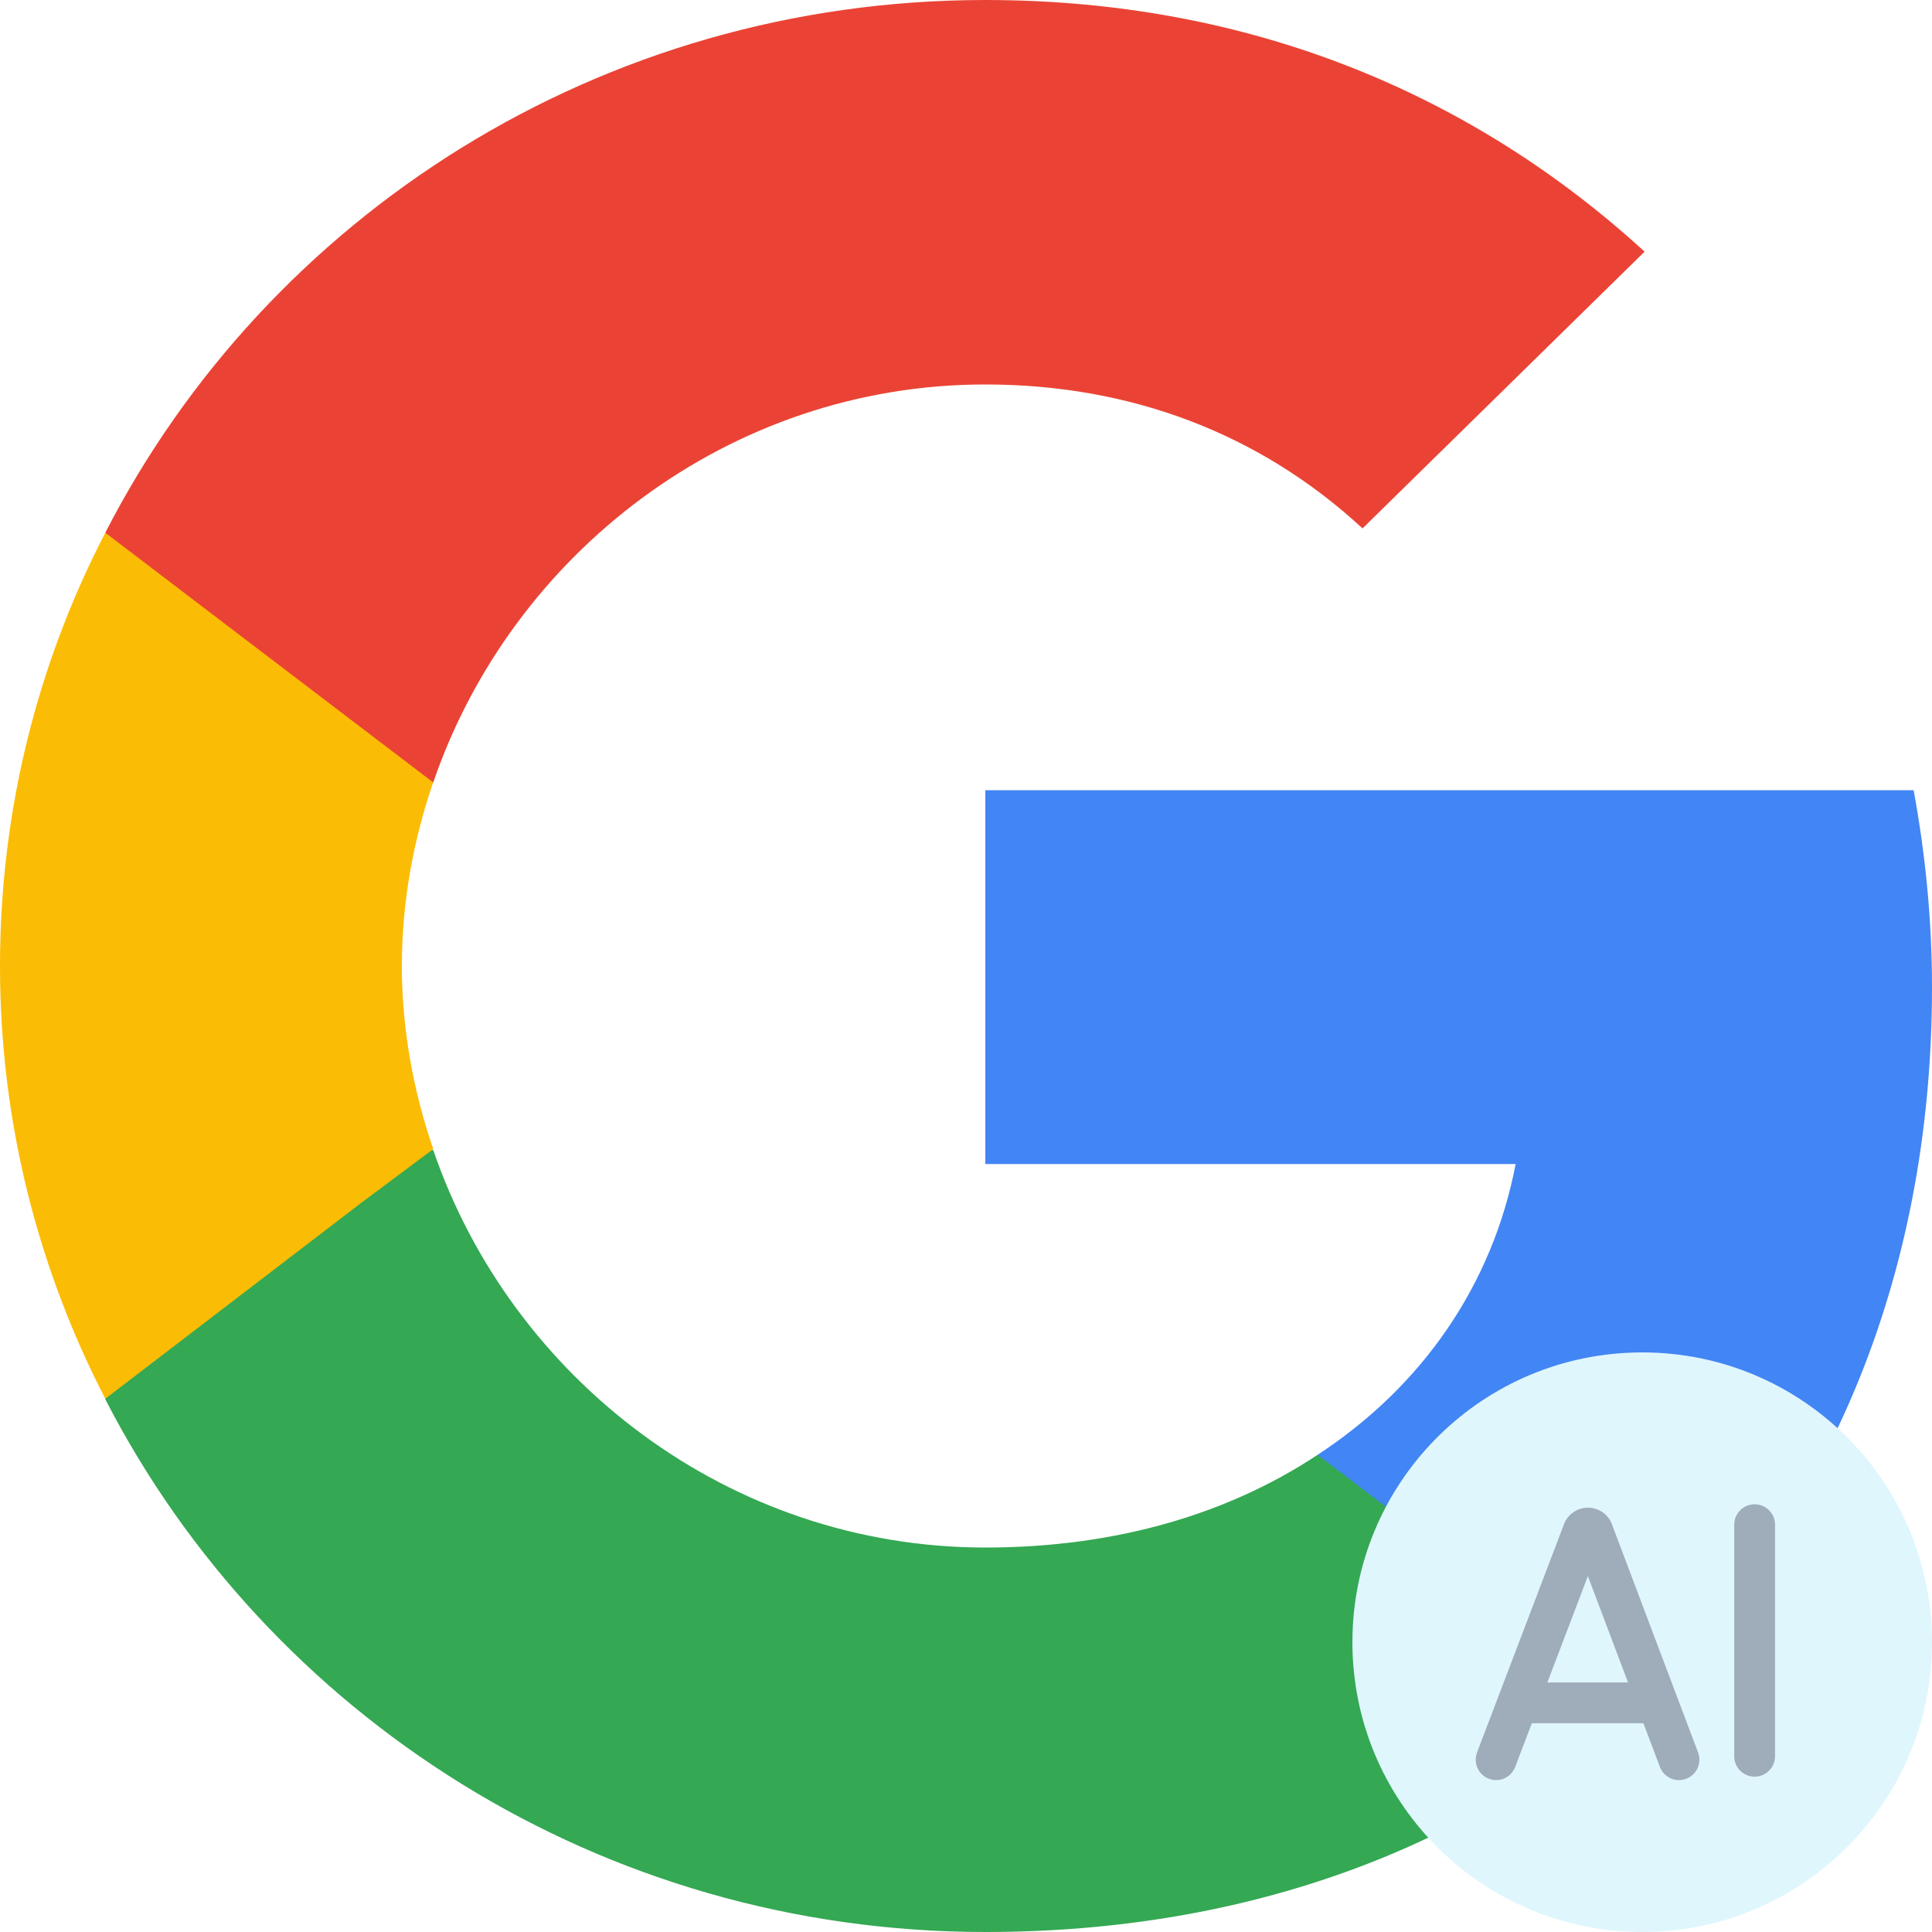
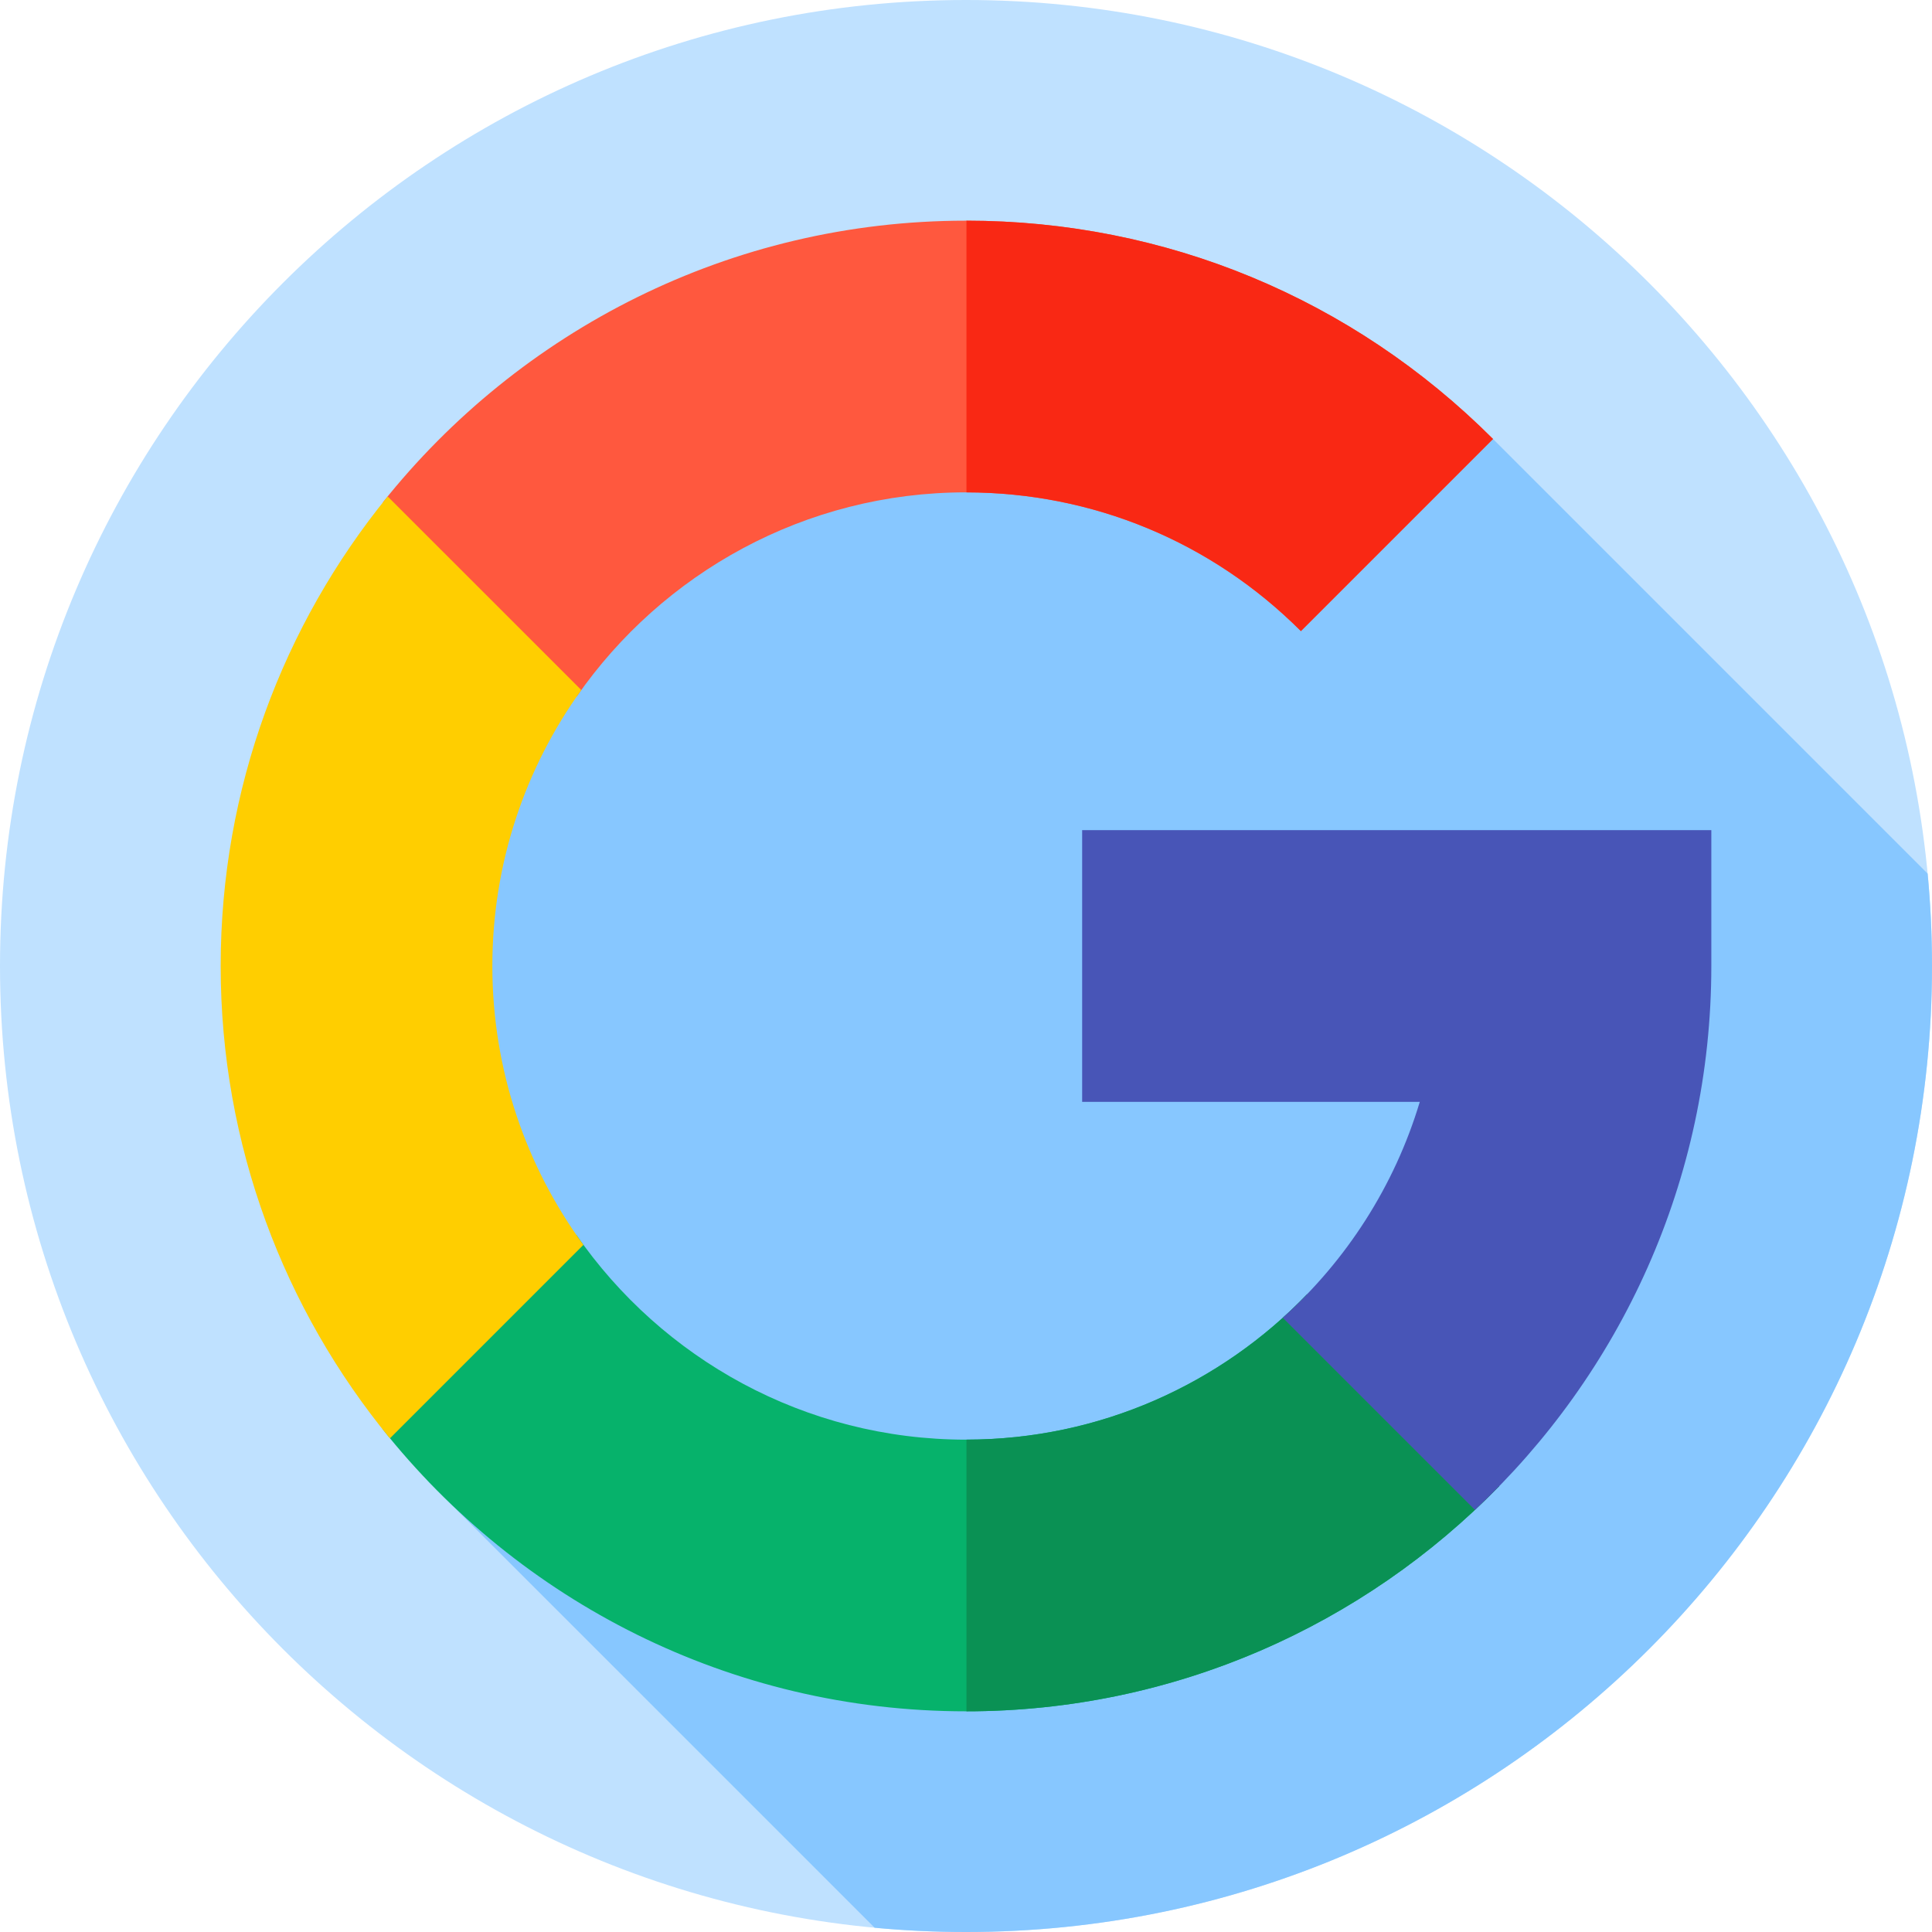
<svg xmlns="http://www.w3.org/2000/svg" width="50" height="50" viewBox="0 0 50 50" fill="none">
-   <path d="M50 25.55C50 23.788 49.825 22.088 49.525 20.45H25.5V30.125H39.225C38.625 33.25 36.812 35.875 34.1 37.65V43.95H42.388C47.2 39.588 50 33.175 50 25.55Z" fill="#4285F4" />
-   <path d="M25.5 50C32.387 50 38.162 47.763 42.388 43.95L34.1 37.65C31.837 39.15 28.937 40.05 25.5 40.05C18.862 40.05 13.237 35.675 11.212 29.763H2.725V36.213C6.925 44.375 15.525 50 25.5 50Z" fill="#34A853" />
-   <path d="M11.213 29.738C10.7 28.25 10.4 26.638 10.4 25C10.4 23.338 10.7 21.738 11.213 20.238V13.788H2.725C0.988 17.138 0 20.95 0 25C0 29.038 0.988 32.838 2.725 36.2L9.338 31.138L11.213 29.738Z" fill="#FBBC05" />
-   <path d="M25.5 9.95C29.25 9.95 32.6 11.213 35.262 13.675L42.562 6.513C38.137 2.462 32.387 0 25.5 0C15.525 0 6.925 5.6 2.725 13.787L11.212 20.25C13.237 14.338 18.862 9.95 25.5 9.95Z" fill="#EA4335" />
-   <path d="M50 42.5C50 46.642 46.642 50 42.5 50C42.422 50 42.345 49.999 42.269 49.996C38.233 49.875 35 46.565 35 42.5C35 38.433 38.235 35.124 42.272 35.004C42.348 35.001 42.424 35 42.5 35C46.642 35 50 38.357 50 42.5Z" fill="#DFF6FD" />
-   <path d="M43.946 45.354L41.715 39.445C41.714 39.44 41.712 39.435 41.71 39.43C41.659 39.306 41.578 39.206 41.466 39.131C41.354 39.056 41.231 39.019 41.096 39.019C40.959 39.019 40.833 39.058 40.72 39.135C40.607 39.213 40.526 39.316 40.477 39.444L38.226 45.352C38.201 45.418 38.19 45.486 38.192 45.556C38.194 45.626 38.209 45.693 38.238 45.756C38.267 45.82 38.306 45.876 38.357 45.924C38.408 45.972 38.467 46.009 38.532 46.034C38.804 46.138 39.109 46.001 39.213 45.728L39.644 44.597H42.531L42.958 45.727C42.996 45.83 43.061 45.912 43.151 45.975C43.242 46.037 43.342 46.069 43.452 46.069C43.495 46.069 43.536 46.063 43.578 46.053C43.62 46.043 43.659 46.028 43.697 46.008C43.735 45.988 43.77 45.964 43.802 45.936C43.834 45.908 43.862 45.876 43.886 45.841C43.91 45.806 43.93 45.768 43.945 45.728C43.96 45.688 43.971 45.647 43.976 45.605C43.981 45.562 43.981 45.52 43.976 45.477C43.971 45.435 43.961 45.394 43.946 45.354ZM40.046 43.541L41.094 40.789L42.133 43.541H40.046ZM45.41 45.98C45.34 45.98 45.272 45.966 45.208 45.94C45.143 45.913 45.086 45.875 45.036 45.825C44.987 45.776 44.949 45.718 44.922 45.654C44.895 45.589 44.882 45.522 44.882 45.452V39.459C44.882 39.167 45.118 38.931 45.41 38.931C45.701 38.931 45.938 39.167 45.938 39.459V45.452C45.938 45.522 45.924 45.589 45.898 45.654C45.871 45.718 45.833 45.776 45.783 45.825C45.733 45.875 45.676 45.913 45.612 45.94C45.547 45.966 45.48 45.98 45.41 45.98Z" fill="#9FACBA" />
+   <path d="M25 50C38.807 50 50 38.807 50 25C50 11.193 38.807 0 25 0C11.193 0 0 11.193 0 25C0 38.807 11.193 50 25 50Z" fill="#BFE1FF" />
+   <path d="M50 25C50 24.194 49.962 23.396 49.887 22.609L38.639 11.361L26.894 9.964L16.423 11.361L9.193 27.666L11.07 38.325L22.636 49.89C23.414 49.963 24.203 50 25 50C38.807 50 50 38.807 50 25Z" fill="#87C7FF" />
+   <path d="M25 5.711C18.894 5.711 13.442 8.564 9.905 13.006L14.925 18.026C17.141 14.836 20.83 12.742 25 12.742C28.274 12.742 31.352 14.018 33.667 16.333L38.639 11.361C34.996 7.718 30.152 5.711 25 5.711Z" fill="#FF583E" />
+   <path d="M38.639 11.361C34.999 7.72 30.16 5.714 25.012 5.711V12.743C28.281 12.746 31.355 14.02 33.667 16.333L38.639 11.361Z" fill="#F92814" />
+   <path d="M33.829 33.494C31.598 35.813 28.464 37.258 25 37.258C20.823 37.258 17.128 35.156 14.914 31.956L9.894 36.976C13.43 41.428 18.886 44.289 25 44.289C30.403 44.289 35.293 42.055 38.798 38.463L33.829 33.494Z" fill="#06B26B" />
+   <path d="M38.798 38.463L33.829 33.494C31.6 35.81 28.471 37.254 25.012 37.257V44.289C30.41 44.285 35.296 42.052 38.798 38.463Z" fill="#0A9154" />
+   <path d="M44.289 25V21.484H28.006V28.516H36.744C36.09 30.694 34.846 32.618 33.198 34.103L38.172 39.077C41.934 35.555 44.289 30.548 44.289 25Z" fill="#4855B7" />
+   <path d="M12.742 25C12.742 22.337 13.596 19.871 15.044 17.858L10.033 12.848C7.333 16.167 5.711 20.397 5.711 25C5.711 29.636 7.355 33.895 10.091 37.225L15.099 32.217C13.618 30.191 12.742 27.696 12.742 25Z" fill="#FFCE00" />
</svg>
